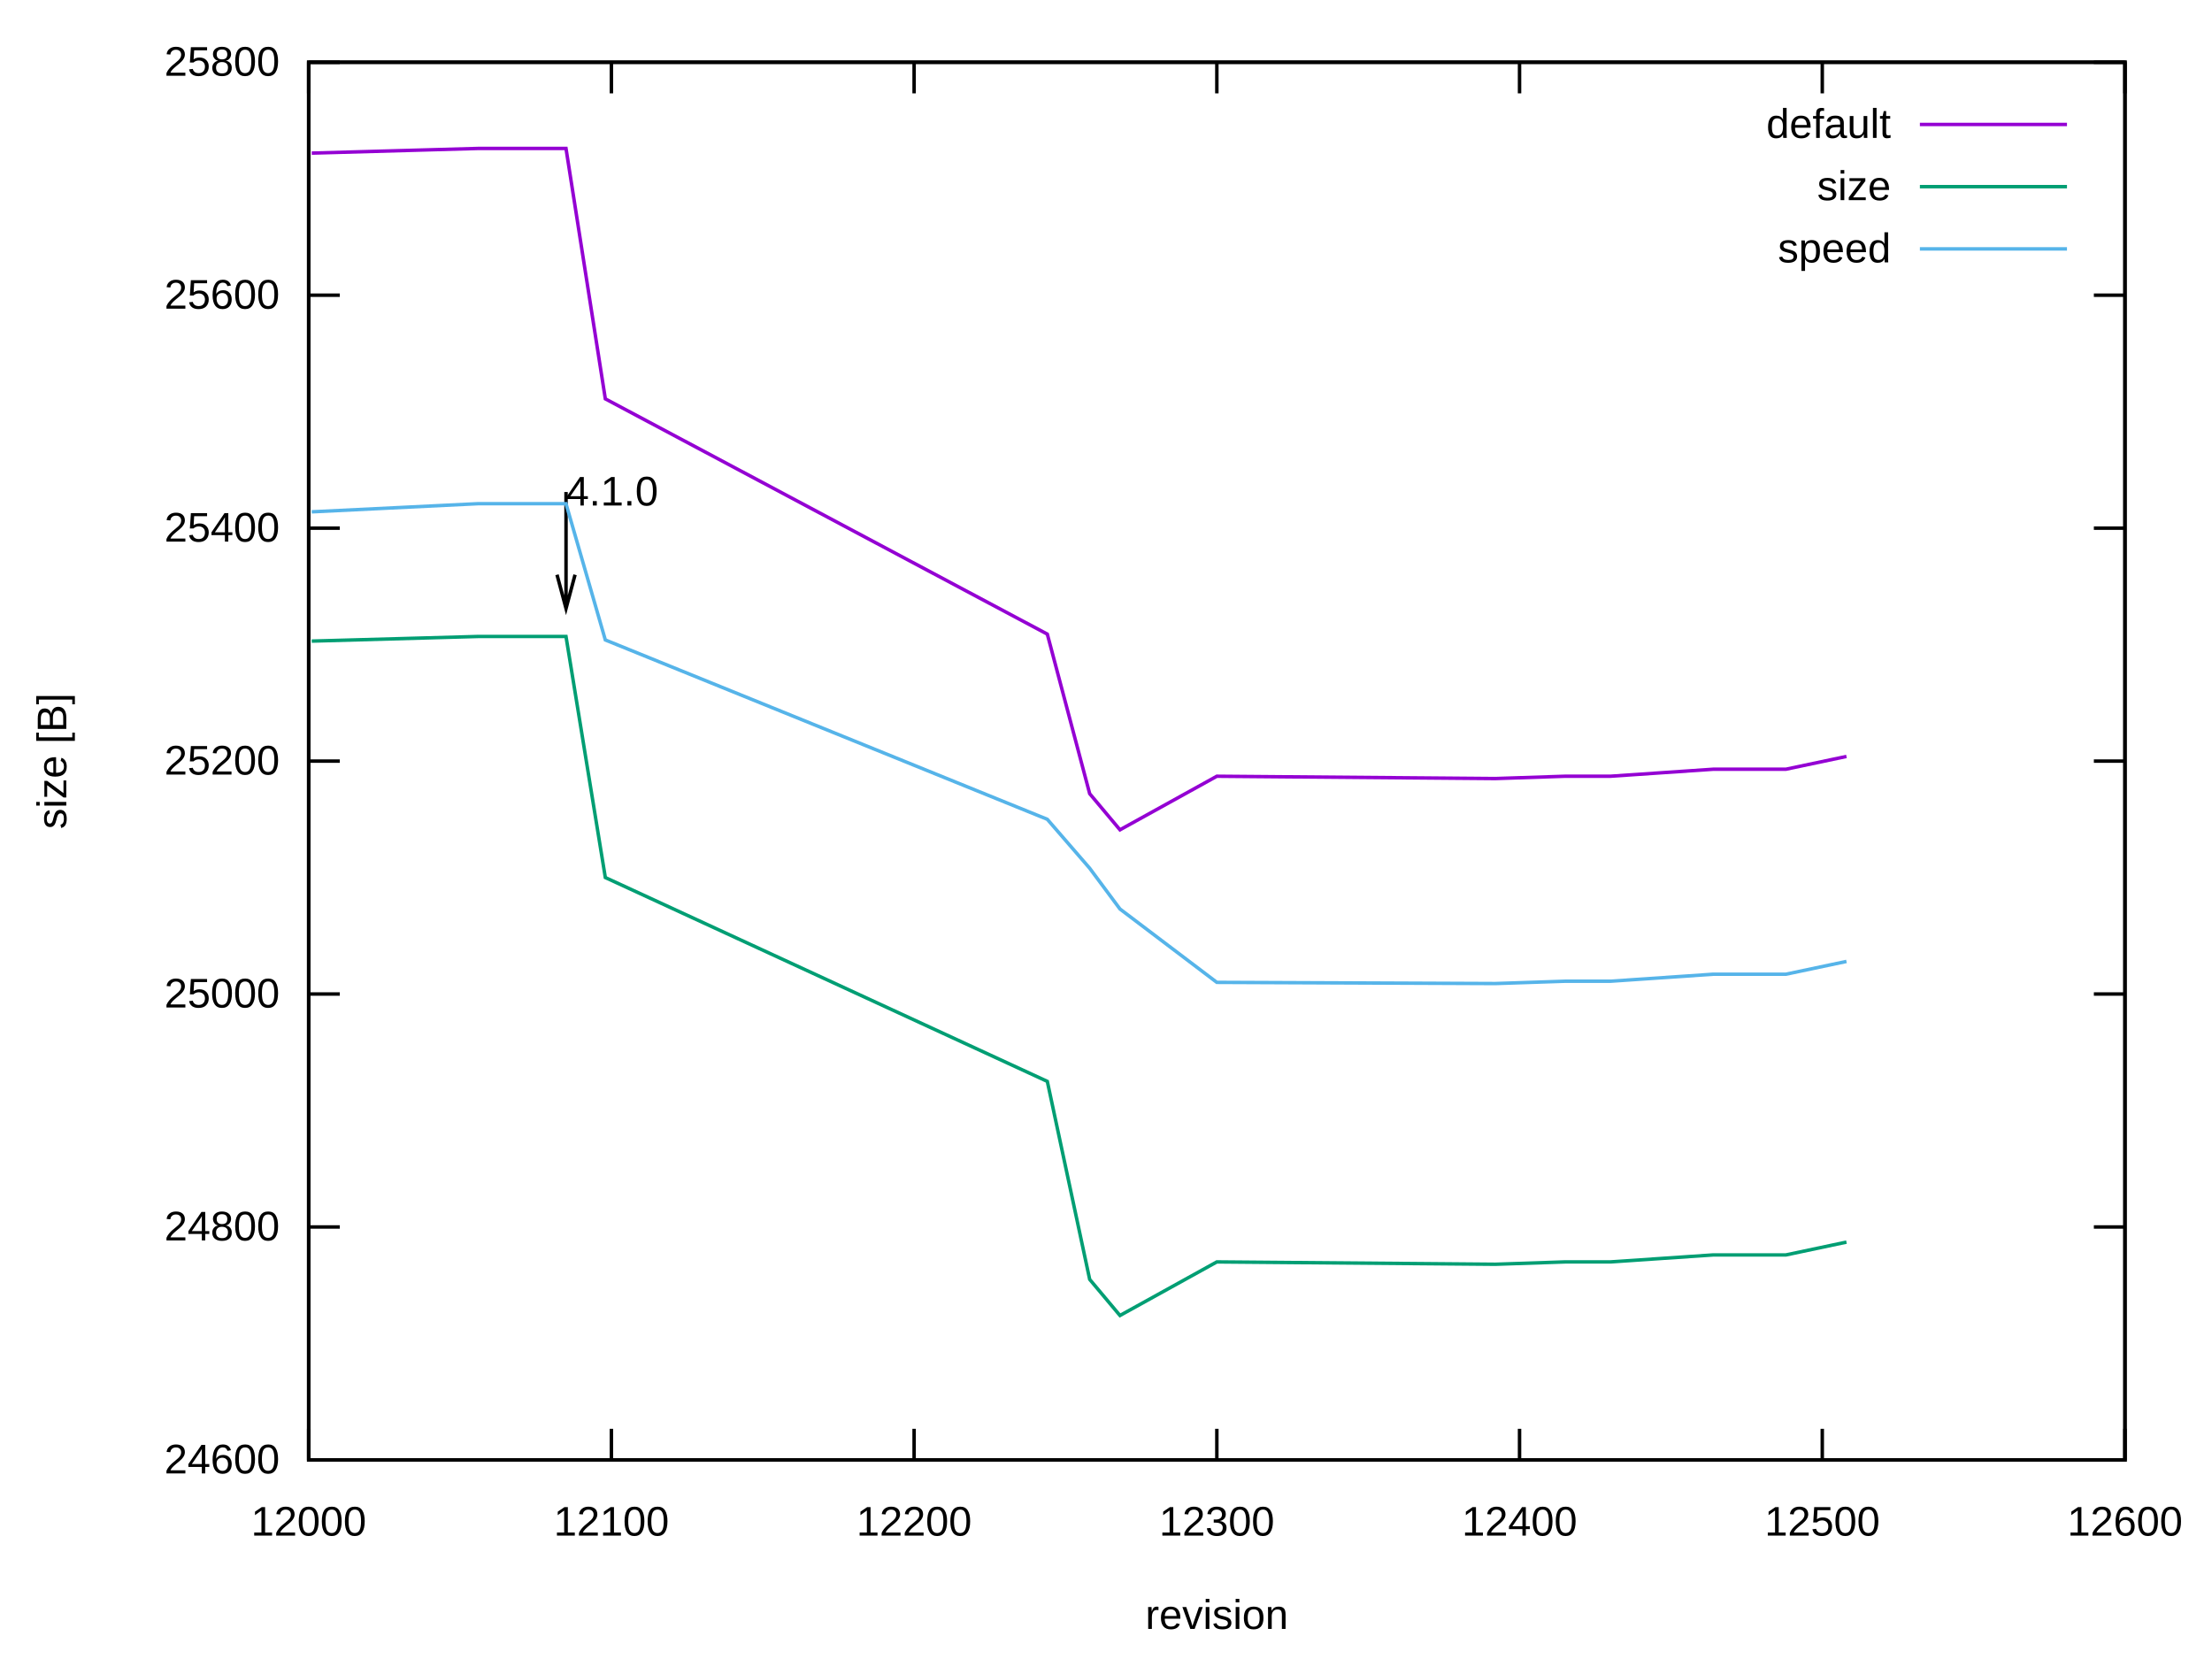
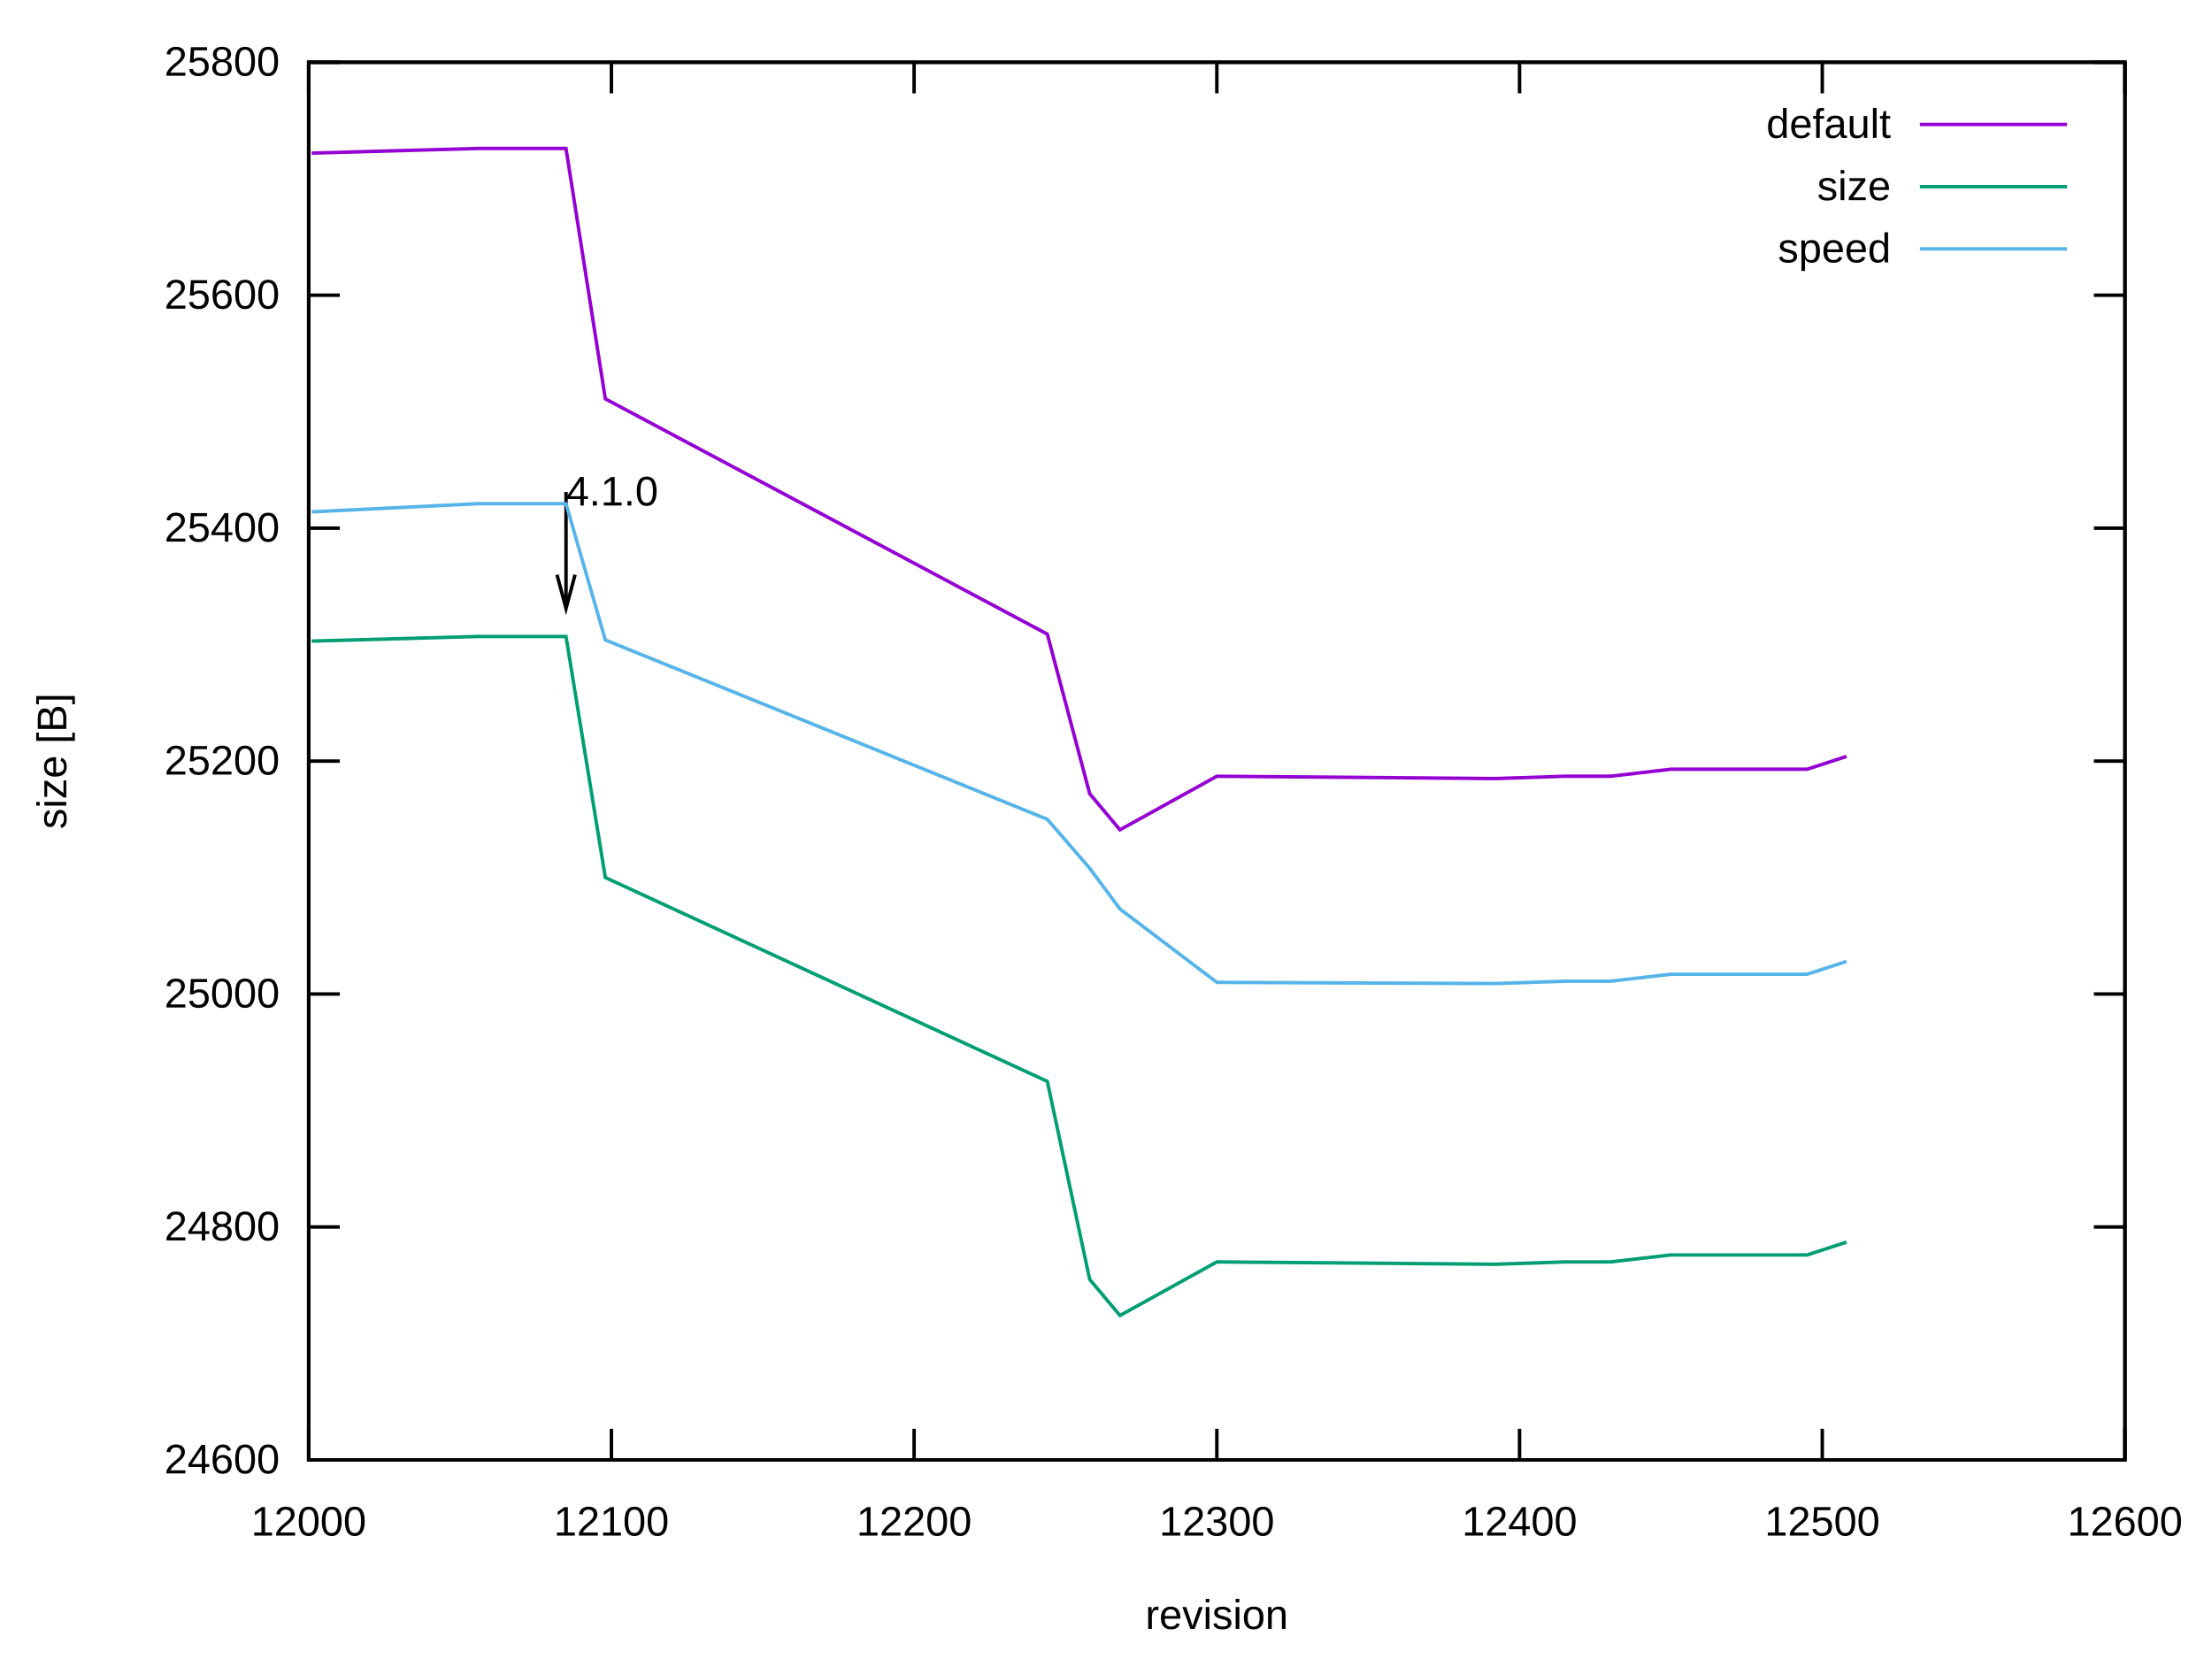
<svg xmlns="http://www.w3.org/2000/svg" xmlns:xlink="http://www.w3.org/1999/xlink" width="640" height="480" viewBox="0 0 640 480">
  <g id="gnuplot_canvas">
    <rect x="0" y="0" width="640" height="480" fill="none" />
    <defs>
      <circle id="gpDot" r="0.5" stroke-width="0.5" stroke="currentColor" />
      <path id="gpPt0" stroke-width="0.222" stroke="currentColor" d="M-1,0 h2 M0,-1 v2" />
      <path id="gpPt1" stroke-width="0.222" stroke="currentColor" d="M-1,-1 L1,1 M1,-1 L-1,1" />
      <path id="gpPt2" stroke-width="0.222" stroke="currentColor" d="M-1,0 L1,0 M0,-1 L0,1 M-1,-1 L1,1 M-1,1 L1,-1" />
      <rect id="gpPt3" stroke-width="0.222" stroke="currentColor" x="-1" y="-1" width="2" height="2" />
      <rect id="gpPt4" stroke-width="0.222" stroke="currentColor" fill="currentColor" x="-1" y="-1" width="2" height="2" />
      <circle id="gpPt5" stroke-width="0.222" stroke="currentColor" cx="0" cy="0" r="1" />
      <use xlink:href="#gpPt5" id="gpPt6" fill="currentColor" stroke="none" />
      <path id="gpPt7" stroke-width="0.222" stroke="currentColor" d="M0,-1.33 L-1.33,0.67 L1.33,0.67 z" />
      <use xlink:href="#gpPt7" id="gpPt8" fill="currentColor" stroke="none" />
      <use xlink:href="#gpPt7" id="gpPt9" stroke="currentColor" transform="rotate(180)" />
      <use xlink:href="#gpPt9" id="gpPt10" fill="currentColor" stroke="none" />
      <use xlink:href="#gpPt3" id="gpPt11" stroke="currentColor" transform="rotate(45)" />
      <use xlink:href="#gpPt11" id="gpPt12" fill="currentColor" stroke="none" />
      <path id="gpPt13" stroke-width="0.222" stroke="currentColor" d="M0,1.330 L1.265,0.411 L0.782,-1.067 L-0.782,-1.076 L-1.265,0.411 z" />
      <use xlink:href="#gpPt13" id="gpPt14" fill="currentColor" stroke="none" />
      <filter id="textbox" filterUnits="objectBoundingBox" x="0" y="0" height="1" width="1">
        <feFlood flood-color="white" flood-opacity="1" result="bgnd" />
        <feComposite in="SourceGraphic" in2="bgnd" operator="atop" />
      </filter>
      <filter id="greybox" filterUnits="objectBoundingBox" x="0" y="0" height="1" width="1">
        <feFlood flood-color="lightgrey" flood-opacity="1" result="grey" />
        <feComposite in="SourceGraphic" in2="grey" operator="atop" />
      </filter>
    </defs>
    <g fill="none" color="white" stroke="currentColor" stroke-width="1.00" stroke-linecap="butt" stroke-linejoin="miter">
</g>
    <g fill="none" color="black" stroke="currentColor" stroke-width="1.00" stroke-linecap="butt" stroke-linejoin="miter">
      <path stroke="black" d="M89.31,422.40 L98.31,422.40 M614.82,422.40 L605.82,422.40  " />
      <g transform="translate(80.92,426.30)" stroke="none" fill="black" font-family="Arial" font-size="12.00" text-anchor="end">
        <text>
          <tspan font-family="Arial"> 24600</tspan>
        </text>
      </g>
    </g>
    <g fill="none" color="black" stroke="currentColor" stroke-width="1.00" stroke-linecap="butt" stroke-linejoin="miter">
      <path stroke="black" d="M89.31,355.00 L98.31,355.00 M614.82,355.00 L605.82,355.00  " />
      <g transform="translate(80.92,358.90)" stroke="none" fill="black" font-family="Arial" font-size="12.00" text-anchor="end">
        <text>
          <tspan font-family="Arial"> 24800</tspan>
        </text>
      </g>
    </g>
    <g fill="none" color="black" stroke="currentColor" stroke-width="1.00" stroke-linecap="butt" stroke-linejoin="miter">
      <path stroke="black" d="M89.31,287.60 L98.31,287.60 M614.82,287.60 L605.82,287.60  " />
      <g transform="translate(80.92,291.50)" stroke="none" fill="black" font-family="Arial" font-size="12.00" text-anchor="end">
        <text>
          <tspan font-family="Arial"> 25000</tspan>
        </text>
      </g>
    </g>
    <g fill="none" color="black" stroke="currentColor" stroke-width="1.00" stroke-linecap="butt" stroke-linejoin="miter">
      <path stroke="black" d="M89.31,220.21 L98.31,220.21 M614.82,220.21 L605.82,220.21  " />
      <g transform="translate(80.92,224.11)" stroke="none" fill="black" font-family="Arial" font-size="12.00" text-anchor="end">
        <text>
          <tspan font-family="Arial"> 25200</tspan>
        </text>
      </g>
    </g>
    <g fill="none" color="black" stroke="currentColor" stroke-width="1.00" stroke-linecap="butt" stroke-linejoin="miter">
      <path stroke="black" d="M89.31,152.81 L98.31,152.81 M614.82,152.81 L605.82,152.81  " />
      <g transform="translate(80.92,156.71)" stroke="none" fill="black" font-family="Arial" font-size="12.00" text-anchor="end">
        <text>
          <tspan font-family="Arial"> 25400</tspan>
        </text>
      </g>
    </g>
    <g fill="none" color="black" stroke="currentColor" stroke-width="1.00" stroke-linecap="butt" stroke-linejoin="miter">
      <path stroke="black" d="M89.31,85.41 L98.31,85.41 M614.82,85.41 L605.82,85.41  " />
      <g transform="translate(80.92,89.31)" stroke="none" fill="black" font-family="Arial" font-size="12.00" text-anchor="end">
        <text>
          <tspan font-family="Arial"> 25600</tspan>
        </text>
      </g>
    </g>
    <g fill="none" color="black" stroke="currentColor" stroke-width="1.00" stroke-linecap="butt" stroke-linejoin="miter">
      <path stroke="black" d="M89.31,18.01 L98.31,18.01 M614.82,18.01 L605.82,18.01  " />
      <g transform="translate(80.92,21.91)" stroke="none" fill="black" font-family="Arial" font-size="12.00" text-anchor="end">
        <text>
          <tspan font-family="Arial"> 25800</tspan>
        </text>
      </g>
    </g>
    <g fill="none" color="black" stroke="currentColor" stroke-width="1.00" stroke-linecap="butt" stroke-linejoin="miter">
      <path stroke="black" d="M89.31,422.40 L89.31,413.40 M89.31,18.01 L89.31,27.01  " />
      <g transform="translate(89.31,444.30)" stroke="none" fill="black" font-family="Arial" font-size="12.00" text-anchor="middle">
        <text>
          <tspan font-family="Arial"> 12000</tspan>
        </text>
      </g>
    </g>
    <g fill="none" color="black" stroke="currentColor" stroke-width="1.00" stroke-linecap="butt" stroke-linejoin="miter">
      <path stroke="black" d="M176.90,422.40 L176.90,413.40 M176.90,18.01 L176.90,27.01  " />
      <g transform="translate(176.90,444.30)" stroke="none" fill="black" font-family="Arial" font-size="12.00" text-anchor="middle">
        <text>
          <tspan font-family="Arial"> 12100</tspan>
        </text>
      </g>
    </g>
    <g fill="none" color="black" stroke="currentColor" stroke-width="1.00" stroke-linecap="butt" stroke-linejoin="miter">
      <path stroke="black" d="M264.48,422.40 L264.48,413.40 M264.48,18.01 L264.48,27.01  " />
      <g transform="translate(264.48,444.30)" stroke="none" fill="black" font-family="Arial" font-size="12.00" text-anchor="middle">
        <text>
          <tspan font-family="Arial"> 12200</tspan>
        </text>
      </g>
    </g>
    <g fill="none" color="black" stroke="currentColor" stroke-width="1.00" stroke-linecap="butt" stroke-linejoin="miter">
      <path stroke="black" d="M352.07,422.40 L352.07,413.40 M352.07,18.01 L352.07,27.01  " />
      <g transform="translate(352.07,444.30)" stroke="none" fill="black" font-family="Arial" font-size="12.00" text-anchor="middle">
        <text>
          <tspan font-family="Arial"> 12300</tspan>
        </text>
      </g>
    </g>
    <g fill="none" color="black" stroke="currentColor" stroke-width="1.00" stroke-linecap="butt" stroke-linejoin="miter">
      <path stroke="black" d="M439.65,422.40 L439.65,413.40 M439.65,18.01 L439.65,27.01  " />
      <g transform="translate(439.65,444.30)" stroke="none" fill="black" font-family="Arial" font-size="12.00" text-anchor="middle">
        <text>
          <tspan font-family="Arial"> 12400</tspan>
        </text>
      </g>
    </g>
    <g fill="none" color="black" stroke="currentColor" stroke-width="1.00" stroke-linecap="butt" stroke-linejoin="miter">
      <path stroke="black" d="M527.24,422.40 L527.24,413.40 M527.24,18.01 L527.24,27.01  " />
      <g transform="translate(527.24,444.30)" stroke="none" fill="black" font-family="Arial" font-size="12.00" text-anchor="middle">
        <text>
          <tspan font-family="Arial"> 12500</tspan>
        </text>
      </g>
    </g>
    <g fill="none" color="black" stroke="currentColor" stroke-width="1.00" stroke-linecap="butt" stroke-linejoin="miter">
      <path stroke="black" d="M614.82,422.40 L614.82,413.40 M614.82,18.01 L614.82,27.01  " />
      <g transform="translate(614.82,444.30)" stroke="none" fill="black" font-family="Arial" font-size="12.00" text-anchor="middle">
        <text>
          <tspan font-family="Arial"> 12600</tspan>
        </text>
      </g>
    </g>
    <g fill="none" color="black" stroke="currentColor" stroke-width="1.00" stroke-linecap="butt" stroke-linejoin="miter">
</g>
    <g fill="none" color="black" stroke="currentColor" stroke-width="1.00" stroke-linecap="butt" stroke-linejoin="miter">
      <path stroke="black" d="M89.31,18.01 L89.31,422.40 L614.82,422.40 L614.82,18.01 L89.31,18.01 Z  " />
      <g transform="translate(163.76,146.26)" stroke="none" fill="black" font-family="Arial" font-size="12.00" text-anchor="start">
        <text>
          <tspan font-family="Arial">4.1.0</tspan>
        </text>
      </g>
      <path stroke="black" d="M161.16,166.29 L163.77,176.05 L166.38,166.29 M163.77,142.35 L163.77,176.05  " />
    </g>
    <g fill="none" color="black" stroke="currentColor" stroke-width="1.00" stroke-linecap="butt" stroke-linejoin="miter">
      <g transform="translate(19.18,220.21) rotate(270)" stroke="none" fill="black" font-family="Arial" font-size="12.00" text-anchor="middle">
        <text>
          <tspan font-family="Arial">size [B]</tspan>
        </text>
      </g>
    </g>
    <g fill="none" color="black" stroke="currentColor" stroke-width="1.00" stroke-linecap="butt" stroke-linejoin="miter">
      <g transform="translate(352.06,471.30)" stroke="none" fill="black" font-family="Arial" font-size="12.00" text-anchor="middle">
        <text>
          <tspan font-family="Arial">revision</tspan>
        </text>
      </g>
    </g>
    <g fill="none" color="black" stroke="currentColor" stroke-width="1.00" stroke-linecap="butt" stroke-linejoin="miter">
</g>
    <g id="gnuplot_plot_1">
      <g fill="none" color="black" stroke="currentColor" stroke-width="1.00" stroke-linecap="butt" stroke-linejoin="miter">
        <g transform="translate(547.09,39.91)" stroke="none" fill="black" font-family="Arial" font-size="12.00" text-anchor="end">
          <text>
            <tspan font-family="Arial">default</tspan>
          </text>
        </g>
      </g>
      <g fill="none" color="black" stroke="currentColor" stroke-width="1.00" stroke-linecap="butt" stroke-linejoin="miter">
-         <path stroke="rgb(148,   0, 211)" d="M555.48,36.01 L598.04,36.01 M90.19,44.30 L138.36,42.95 L163.76,42.95 L175.14,115.40 L303.02,183.47 L315.28,229.64   L324.04,240.09 L352.07,224.59 L432.64,225.26 L452.79,224.59 L465.93,224.59 L495.70,222.56 L516.72,222.56 L534.24,218.86    " />
+         <path stroke="rgb(148,   0, 211)" d="M555.48,36.01 L598.04,36.01 M90.19,44.30 L138.36,42.95 L163.76,42.95 L175.14,115.40 L303.02,183.47 L315.28,229.64   L324.04,240.09 L352.07,224.59 L432.64,225.26 L452.79,224.59 L465.93,224.59 L483.44,222.56 L495.70,222.56 L516.72,222.56   L522.86,222.56 L534.24,218.86  " />
      </g>
    </g>
    <g id="gnuplot_plot_2">
      <g fill="none" color="black" stroke="currentColor" stroke-width="1.00" stroke-linecap="butt" stroke-linejoin="miter">
        <g transform="translate(547.09,57.91)" stroke="none" fill="black" font-family="Arial" font-size="12.00" text-anchor="end">
          <text>
            <tspan font-family="Arial">size</tspan>
          </text>
        </g>
      </g>
      <g fill="none" color="black" stroke="currentColor" stroke-width="1.00" stroke-linecap="butt" stroke-linejoin="miter">
-         <path stroke="rgb(  0, 158, 115)" d="M555.48,54.01 L598.04,54.01 M90.19,185.49 L138.36,184.15 L163.76,184.15 L175.14,253.90 L303.02,312.88 L315.28,370.17   L324.04,380.61 L352.07,365.11 L432.64,365.79 L452.79,365.11 L465.93,365.11 L495.70,363.09 L516.72,363.09 L534.24,359.38    " />
+         <path stroke="rgb(  0, 158, 115)" d="M555.48,54.01 L598.04,54.01 M90.19,185.49 L138.36,184.15 L163.76,184.15 L175.14,253.90 L303.02,312.88 L315.28,370.17   L324.04,380.61 L352.07,365.11 L432.64,365.79 L452.79,365.11 L465.93,365.11 L483.44,363.09 L495.70,363.09 L516.72,363.09   L522.86,363.09 L534.24,359.38  " />
      </g>
    </g>
    <g id="gnuplot_plot_3">
      <g fill="none" color="black" stroke="currentColor" stroke-width="1.00" stroke-linecap="butt" stroke-linejoin="miter">
        <g transform="translate(547.09,75.91)" stroke="none" fill="black" font-family="Arial" font-size="12.00" text-anchor="end">
          <text>
            <tspan font-family="Arial">speed</tspan>
          </text>
        </g>
      </g>
      <g fill="none" color="black" stroke="currentColor" stroke-width="1.00" stroke-linecap="butt" stroke-linejoin="miter">
-         <path stroke="rgb( 86, 180, 233)" d="M555.48,72.01 L598.04,72.01 M90.19,148.09 L138.36,145.73 L163.76,145.73 L175.14,185.16 L303.02,237.05 L315.28,251.21   L324.04,263.00 L352.07,284.23 L432.64,284.57 L452.79,283.90 L465.93,283.90 L495.70,281.87 L516.72,281.87 L534.24,278.17    " />
+         <path stroke="rgb( 86, 180, 233)" d="M555.48,72.01 L598.04,72.01 M90.19,148.09 L138.36,145.73 L163.76,145.73 L175.14,185.16 L303.02,237.05 L315.28,251.21   L324.04,263.00 L352.07,284.23 L432.64,284.57 L452.79,283.90 L465.93,283.90 L483.44,281.87 L495.70,281.87 L516.72,281.87   L522.86,281.87 L534.24,278.17  " />
      </g>
    </g>
    <g fill="none" color="white" stroke="rgb( 86, 180, 233)" stroke-width="2.00" stroke-linecap="butt" stroke-linejoin="miter">
</g>
    <g fill="none" color="black" stroke="currentColor" stroke-width="2.00" stroke-linecap="butt" stroke-linejoin="miter">
</g>
    <g fill="none" color="black" stroke="black" stroke-width="1.00" stroke-linecap="butt" stroke-linejoin="miter">
</g>
    <g fill="none" color="black" stroke="currentColor" stroke-width="1.00" stroke-linecap="butt" stroke-linejoin="miter">
      <path stroke="black" d="M89.31,18.01 L89.31,422.40 L614.82,422.40 L614.82,18.01 L89.31,18.01 Z  " />
    </g>
    <g fill="none" color="black" stroke="currentColor" stroke-width="1.00" stroke-linecap="butt" stroke-linejoin="miter">
</g>
  </g>
</svg>
